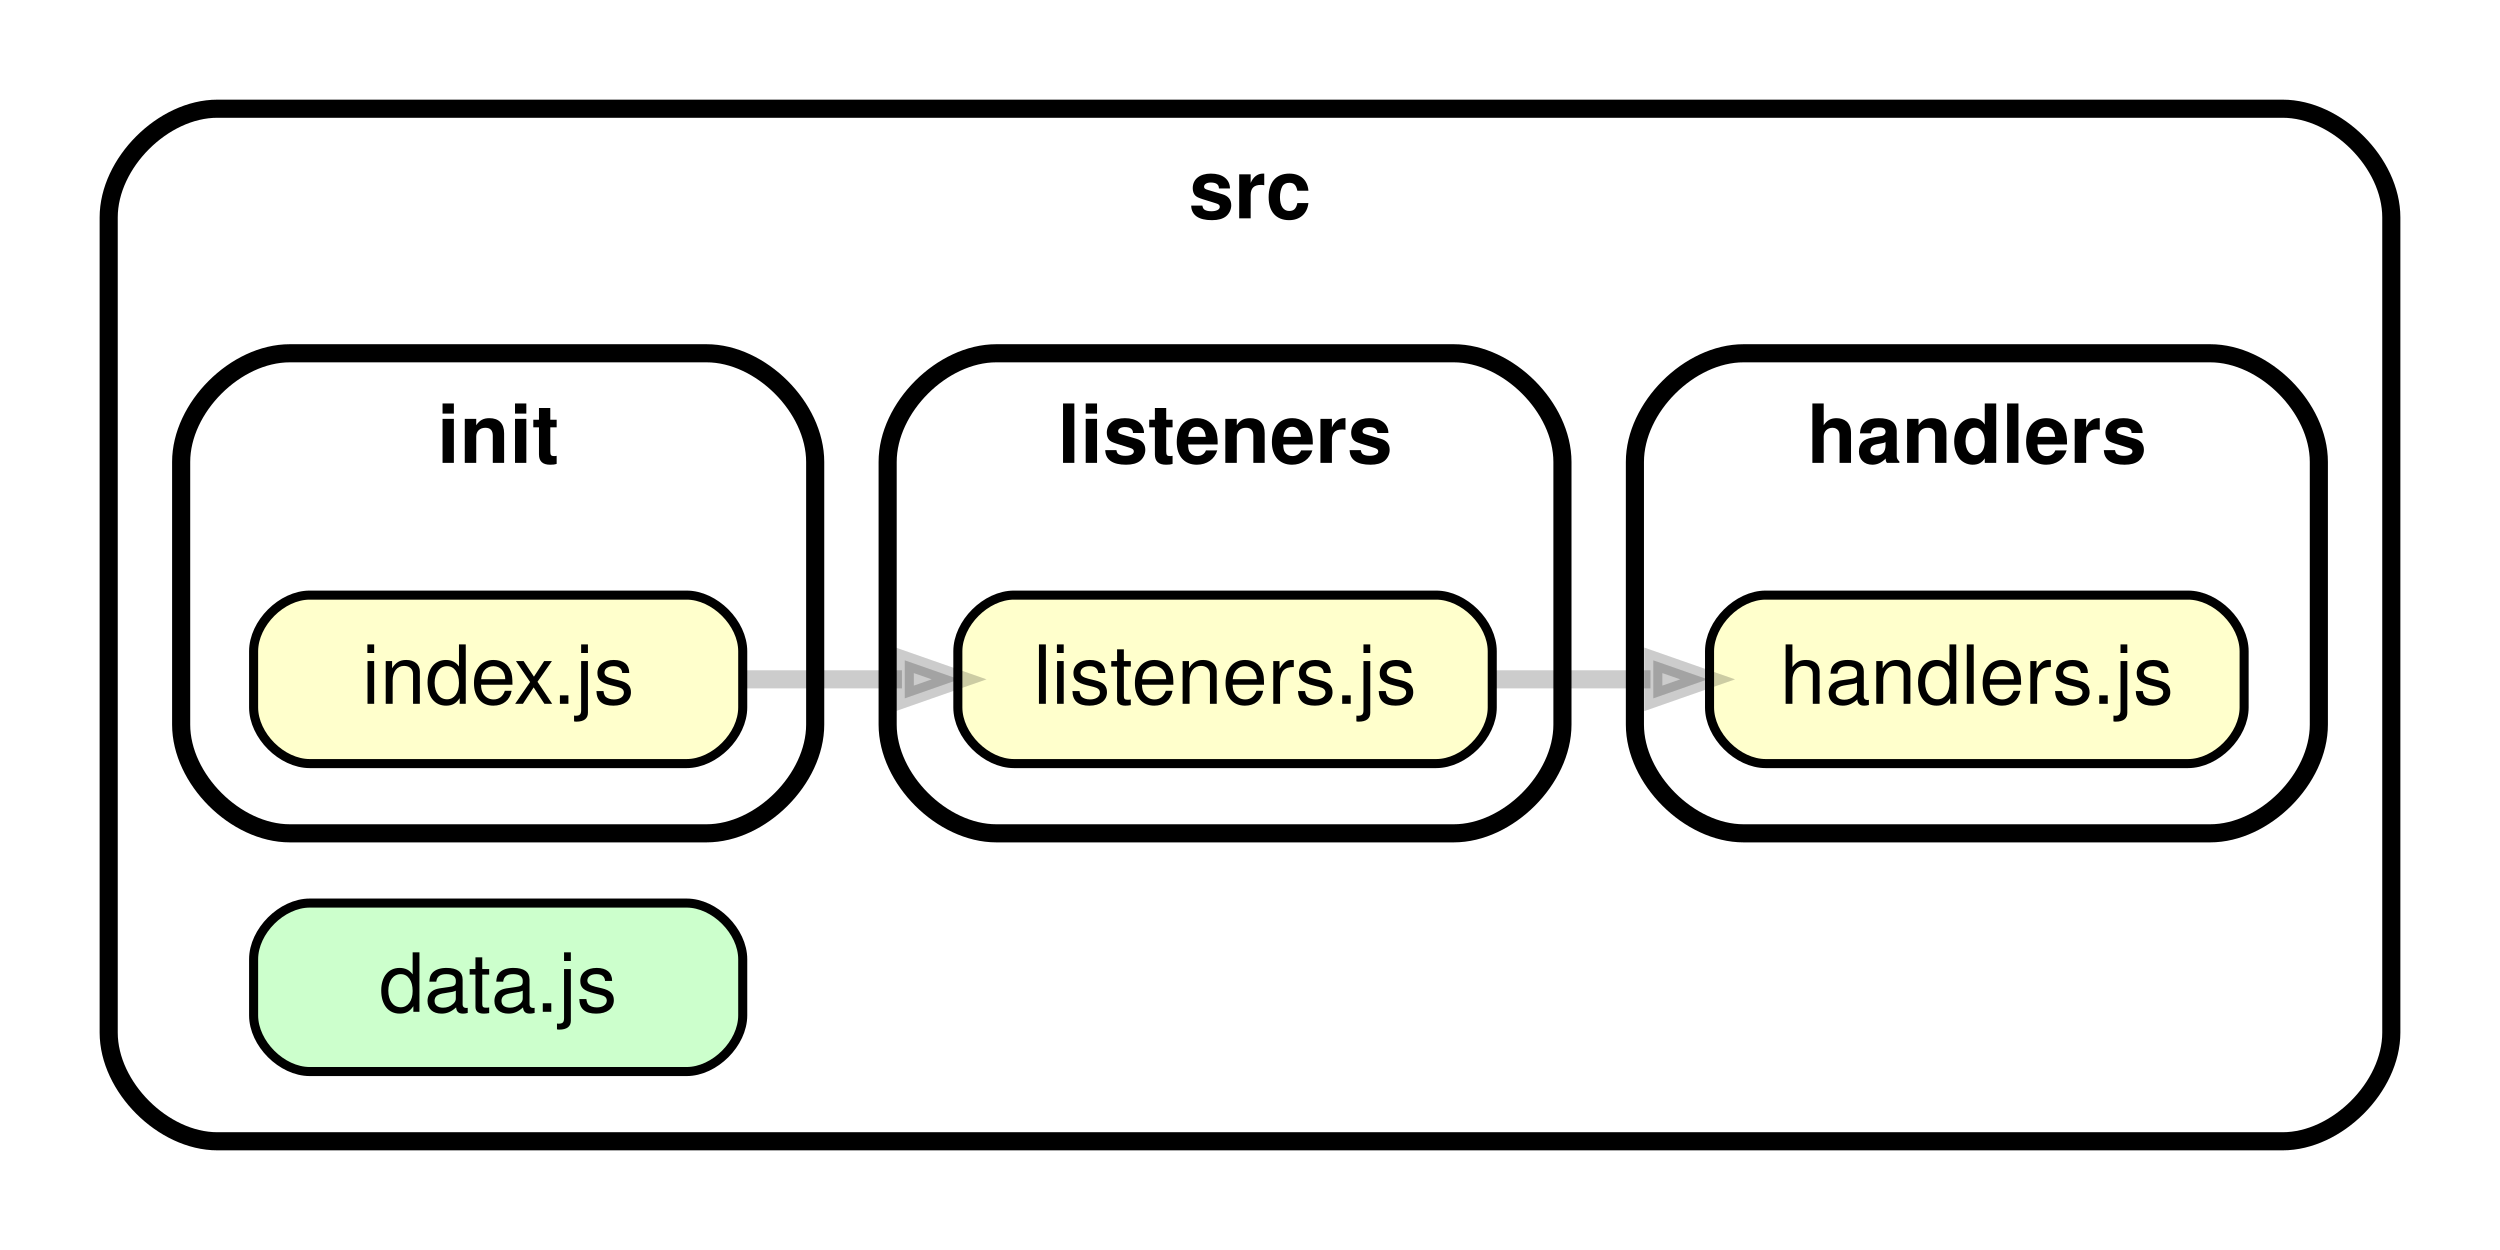
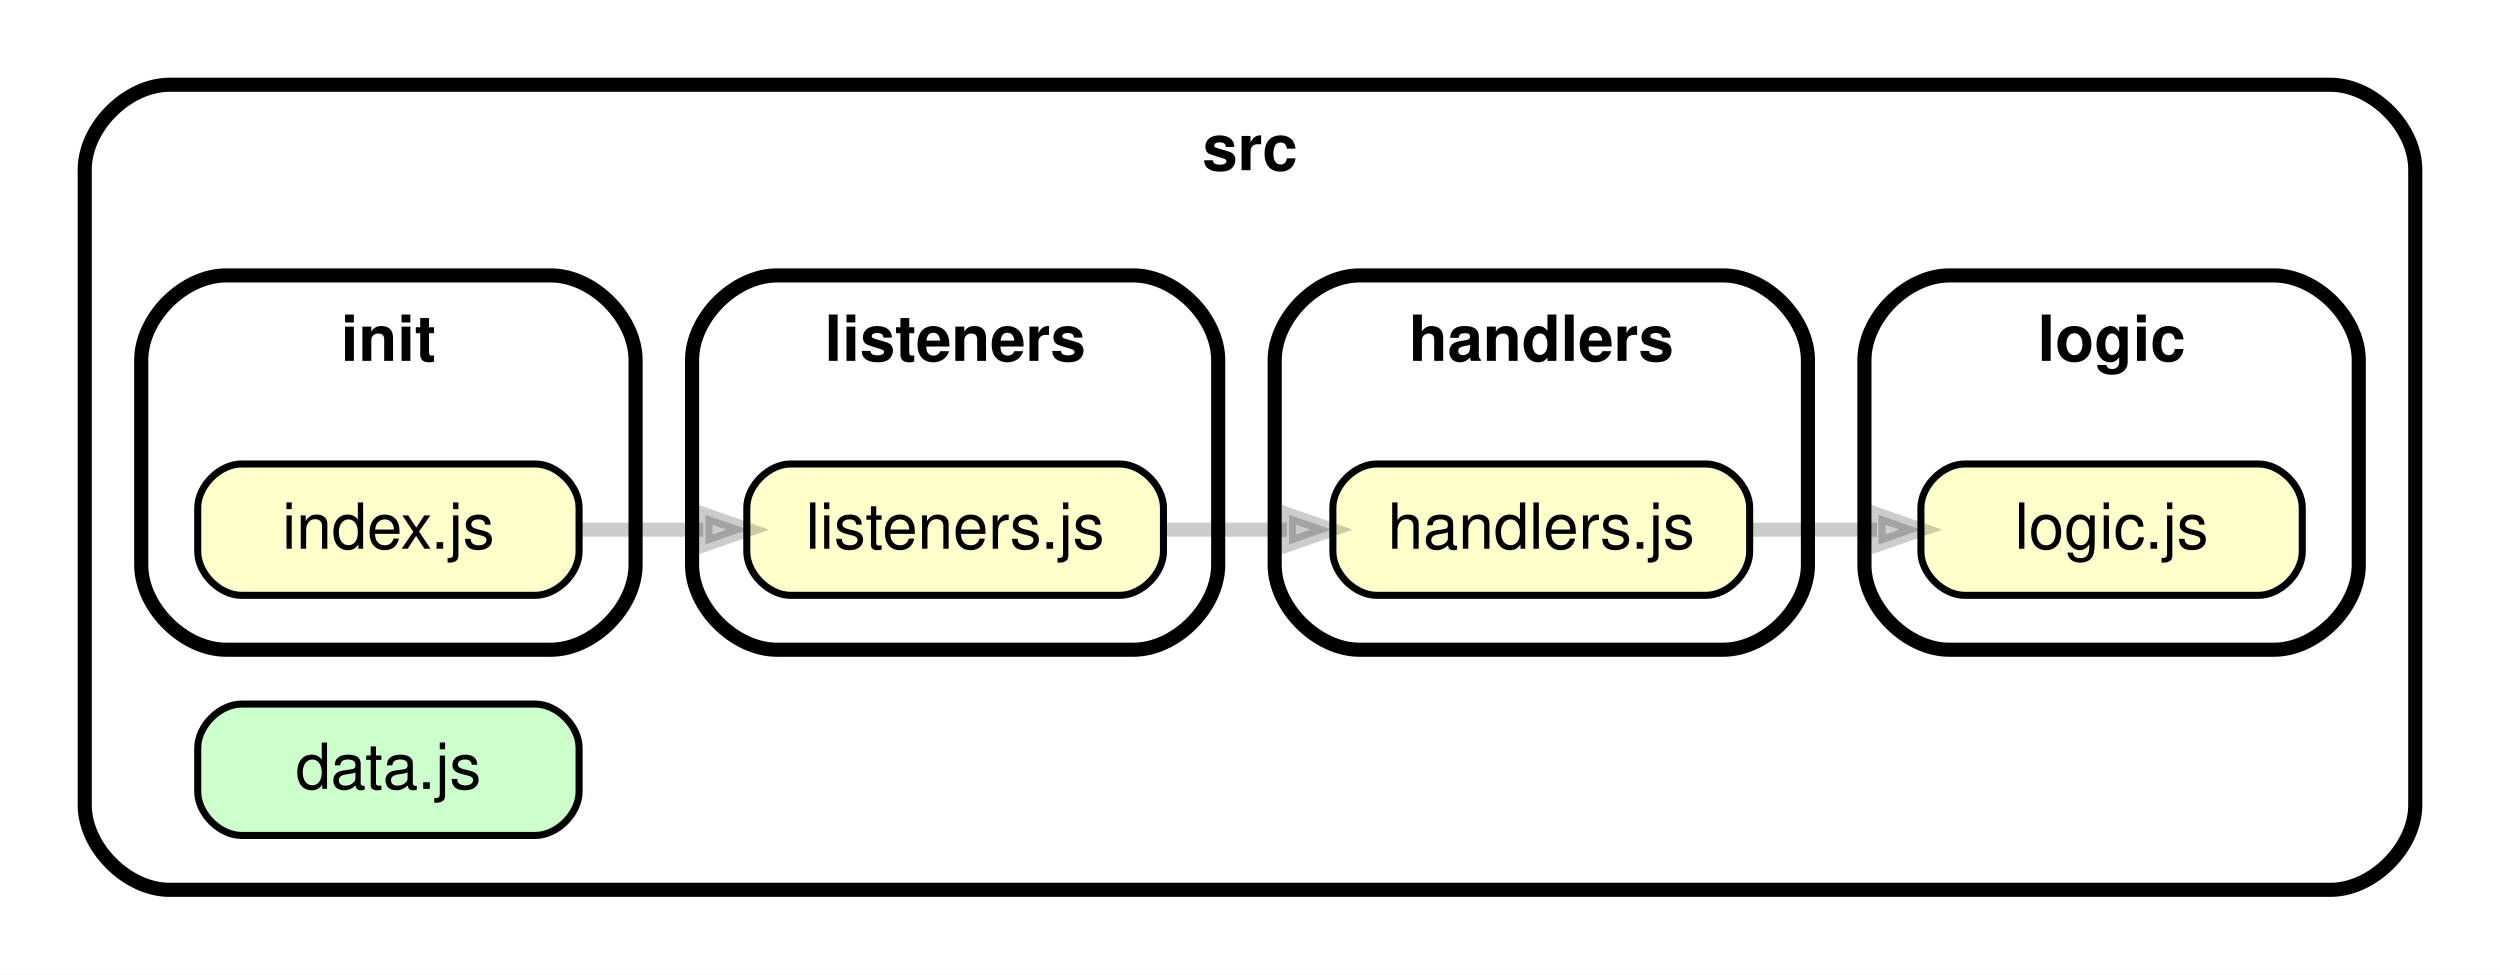
- <svg xmlns="http://www.w3.org/2000/svg" xmlns:xlink="http://www.w3.org/1999/xlink" width="276pt" height="138pt" viewBox="0.00 0.00 276.01 138.00">
+ <svg xmlns="http://www.w3.org/2000/svg" xmlns:xlink="http://www.w3.org/1999/xlink" width="354pt" height="138pt" viewBox="0.00 0.00 354.01 138.00">
  <g id="graph0" class="graph" transform="scale(1 1) rotate(0) translate(4 134)">
-     <polygon fill="white" stroke="transparent" points="-4,4 -4,-134 272.01,-134 272.01,4 -4,4" />
+     <polygon fill="white" stroke="transparent" points="-4,4 -4,-134 350.01,-134 350.01,4 -4,4" />
    <g id="clust1" class="cluster">
-       <path fill="#ffffff" stroke="black" stroke-width="2" d="M20,-8C20,-8 248.01,-8 248.01,-8 254.01,-8 260.01,-14 260.01,-20 260.01,-20 260.01,-110 260.01,-110 260.01,-116 254.01,-122 248.01,-122 248.01,-122 20,-122 20,-122 14,-122 8,-116 8,-110 8,-110 8,-20 8,-20 8,-14 14,-8 20,-8" />
-       <text text-anchor="middle" x="134" y="-109.9" font-family="Helvetica,sans-Serif" font-weight="bold" font-size="9.00">src</text>
+       <path fill="#ffffff" stroke="black" stroke-width="2" d="M20,-8C20,-8 326.01,-8 326.01,-8 332.01,-8 338.01,-14 338.01,-20 338.01,-20 338.01,-110 338.01,-110 338.01,-116 332.01,-122 326.01,-122 326.01,-122 20,-122 20,-122 14,-122 8,-116 8,-110 8,-110 8,-20 8,-20 8,-14 14,-8 20,-8" />
+       <text text-anchor="middle" x="173" y="-109.9" font-family="Helvetica,sans-Serif" font-weight="bold" font-size="9.00">src</text>
    </g>
    <g id="clust2" class="cluster">
      <path fill="#ffffff" stroke="black" stroke-width="2" d="M188.5,-42C188.5,-42 240.01,-42 240.01,-42 246.01,-42 252.01,-48 252.01,-54 252.01,-54 252.01,-83 252.01,-83 252.01,-89 246.01,-95 240.01,-95 240.01,-95 188.5,-95 188.5,-95 182.5,-95 176.5,-89 176.5,-83 176.5,-83 176.5,-54 176.5,-54 176.5,-48 182.5,-42 188.5,-42" />
      <text text-anchor="middle" x="214.25" y="-82.9" font-family="Helvetica,sans-Serif" font-weight="bold" font-size="9.00">handlers</text>
    </g>
    <g id="clust3" class="cluster">
      <path fill="#ffffff" stroke="black" stroke-width="2" d="M28,-42C28,-42 74,-42 74,-42 80,-42 86,-48 86,-54 86,-54 86,-83 86,-83 86,-89 80,-95 74,-95 74,-95 28,-95 28,-95 22,-95 16,-89 16,-83 16,-83 16,-54 16,-54 16,-48 22,-42 28,-42" />
      <text text-anchor="middle" x="51" y="-82.9" font-family="Helvetica,sans-Serif" font-weight="bold" font-size="9.00">init</text>
    </g>
    <g id="clust4" class="cluster">
      <path fill="#ffffff" stroke="black" stroke-width="2" d="M106,-42C106,-42 156.5,-42 156.5,-42 162.5,-42 168.5,-48 168.5,-54 168.5,-54 168.5,-83 168.5,-83 168.5,-89 162.5,-95 156.5,-95 156.5,-95 106,-95 106,-95 100,-95 94,-89 94,-83 94,-83 94,-54 94,-54 94,-48 100,-42 106,-42" />
      <text text-anchor="middle" x="131.25" y="-82.9" font-family="Helvetica,sans-Serif" font-weight="bold" font-size="9.00">listeners</text>
+     </g>
+     <g id="clust5" class="cluster">
+       <path fill="#ffffff" stroke="black" stroke-width="2" d="M272.01,-42C272.01,-42 318.01,-42 318.01,-42 324.01,-42 330.01,-48 330.01,-54 330.01,-54 330.01,-83 330.01,-83 330.01,-89 324.01,-95 318.01,-95 318.01,-95 272.01,-95 272.01,-95 266.01,-95 260.01,-89 260.01,-83 260.01,-83 260.01,-54 260.01,-54 260.01,-48 266.01,-42 272.01,-42" />
+       <text text-anchor="middle" x="295.01" y="-82.9" font-family="Helvetica,sans-Serif" font-weight="bold" font-size="9.00">logic</text>
    </g>
    <g id="node1" class="node">
      <g id="a_node1">
        <a xlink:href="../src/data.js" xlink:title="data.js">
          <path fill="#ccffcc" stroke="black" d="M71.8,-34.3C71.8,-34.3 30.2,-34.3 30.2,-34.3 27.1,-34.3 24,-31.2 24,-28.1 24,-28.1 24,-21.9 24,-21.9 24,-18.8 27.1,-15.7 30.2,-15.7 30.2,-15.7 71.8,-15.7 71.8,-15.7 74.9,-15.7 78,-18.8 78,-21.9 78,-21.9 78,-28.1 78,-28.1 78,-31.2 74.9,-34.3 71.8,-34.3" />
          <text text-anchor="middle" x="51" y="-22.3" font-family="Helvetica,sans-Serif" font-size="9.00">data.js</text>
        </a>
      </g>
    </g>
    <g id="node2" class="node">
      <g id="a_node2">
        <a xlink:href="../src/handlers/handlers.js" xlink:title="handlers.js">
          <path fill="#ffffcc" stroke="black" d="M237.56,-68.3C237.56,-68.3 190.94,-68.3 190.94,-68.3 187.84,-68.3 184.74,-65.2 184.74,-62.1 184.74,-62.1 184.74,-55.9 184.74,-55.9 184.74,-52.8 187.84,-49.7 190.94,-49.7 190.94,-49.7 237.56,-49.7 237.56,-49.7 240.66,-49.7 243.76,-52.8 243.76,-55.9 243.76,-55.9 243.76,-62.1 243.76,-62.1 243.76,-65.2 240.66,-68.3 237.56,-68.3" />
          <text text-anchor="middle" x="214.25" y="-56.3" font-family="Helvetica,sans-Serif" font-size="9.00">handlers.js</text>
        </a>
      </g>
    </g>
    <g id="node3" class="node">
      <g id="a_node3">
+         <a xlink:href="../src/logic/logic.js" xlink:title="logic.js">
+           <path fill="#ffffcc" stroke="black" d="M315.81,-68.3C315.81,-68.3 274.21,-68.3 274.21,-68.3 271.11,-68.3 268.01,-65.2 268.01,-62.1 268.01,-62.1 268.01,-55.9 268.01,-55.9 268.01,-52.8 271.11,-49.7 274.21,-49.7 274.21,-49.7 315.81,-49.7 315.81,-49.7 318.91,-49.7 322.01,-52.8 322.01,-55.9 322.01,-55.9 322.01,-62.1 322.01,-62.1 322.01,-65.2 318.91,-68.3 315.81,-68.3" />
+           <text text-anchor="middle" x="295.01" y="-56.3" font-family="Helvetica,sans-Serif" font-size="9.00">logic.js</text>
+         </a>
+       </g>
+     </g>
+     <g id="edge1" class="edge">
+       <path fill="none" stroke="#000000" stroke-width="2" stroke-opacity="0.2" d="M244.13,-59C249.87,-59 255.93,-59 261.77,-59" />
+       <polygon fill="#000000" fill-opacity="0.2" stroke="#000000" stroke-width="2" stroke-opacity="0.2" points="262,-61.1 268,-59 262,-56.9 262,-61.1" />
+     </g>
+     <g id="node4" class="node">
+       <g id="a_node4">
        <a xlink:href="../src/init/index.js" xlink:title="index.js">
          <path fill="#ffffcc" stroke="black" d="M71.8,-68.3C71.8,-68.3 30.2,-68.3 30.2,-68.3 27.1,-68.3 24,-65.2 24,-62.1 24,-62.1 24,-55.9 24,-55.9 24,-52.8 27.1,-49.7 30.2,-49.7 30.2,-49.7 71.8,-49.7 71.8,-49.7 74.9,-49.7 78,-52.8 78,-55.9 78,-55.9 78,-62.1 78,-62.1 78,-65.2 74.9,-68.3 71.8,-68.3" />
          <text text-anchor="middle" x="51" y="-56.3" font-family="Helvetica,sans-Serif" font-size="9.00">index.js</text>
        </a>
      </g>
    </g>
-     <g id="node4" class="node">
-       <g id="a_node4">
+     <g id="node5" class="node">
+       <g id="a_node5">
        <a xlink:href="../src/listeners/listeners.js" xlink:title="listeners.js">
          <path fill="#ffffcc" stroke="black" d="M154.55,-68.3C154.55,-68.3 107.95,-68.3 107.95,-68.3 104.85,-68.3 101.75,-65.2 101.75,-62.1 101.75,-62.1 101.75,-55.9 101.75,-55.9 101.75,-52.8 104.85,-49.7 107.95,-49.7 107.95,-49.7 154.55,-49.7 154.55,-49.7 157.65,-49.7 160.75,-52.8 160.75,-55.9 160.75,-55.9 160.75,-62.1 160.75,-62.1 160.75,-65.2 157.65,-68.3 154.55,-68.3" />
          <text text-anchor="middle" x="131.25" y="-56.3" font-family="Helvetica,sans-Serif" font-size="9.00">listeners.js</text>
        </a>
      </g>
    </g>
-     <g id="edge1" class="edge">
+     <g id="edge2" class="edge">
      <path fill="none" stroke="#000000" stroke-width="2" stroke-opacity="0.2" d="M78.06,-59C83.67,-59 89.69,-59 95.58,-59" />
      <polygon fill="#000000" fill-opacity="0.2" stroke="#000000" stroke-width="2" stroke-opacity="0.2" points="95.89,-61.1 101.89,-59 95.89,-56.9 95.89,-61.1" />
    </g>
-     <g id="edge2" class="edge">
+     <g id="edge3" class="edge">
      <path fill="none" stroke="#000000" stroke-width="2" stroke-opacity="0.2" d="M160.58,-59C166.28,-59 172.33,-59 178.22,-59" />
      <polygon fill="#000000" fill-opacity="0.2" stroke="#000000" stroke-width="2" stroke-opacity="0.2" points="178.53,-61.1 184.53,-59 178.53,-56.9 178.53,-61.1" />
    </g>
  </g>
</svg>
